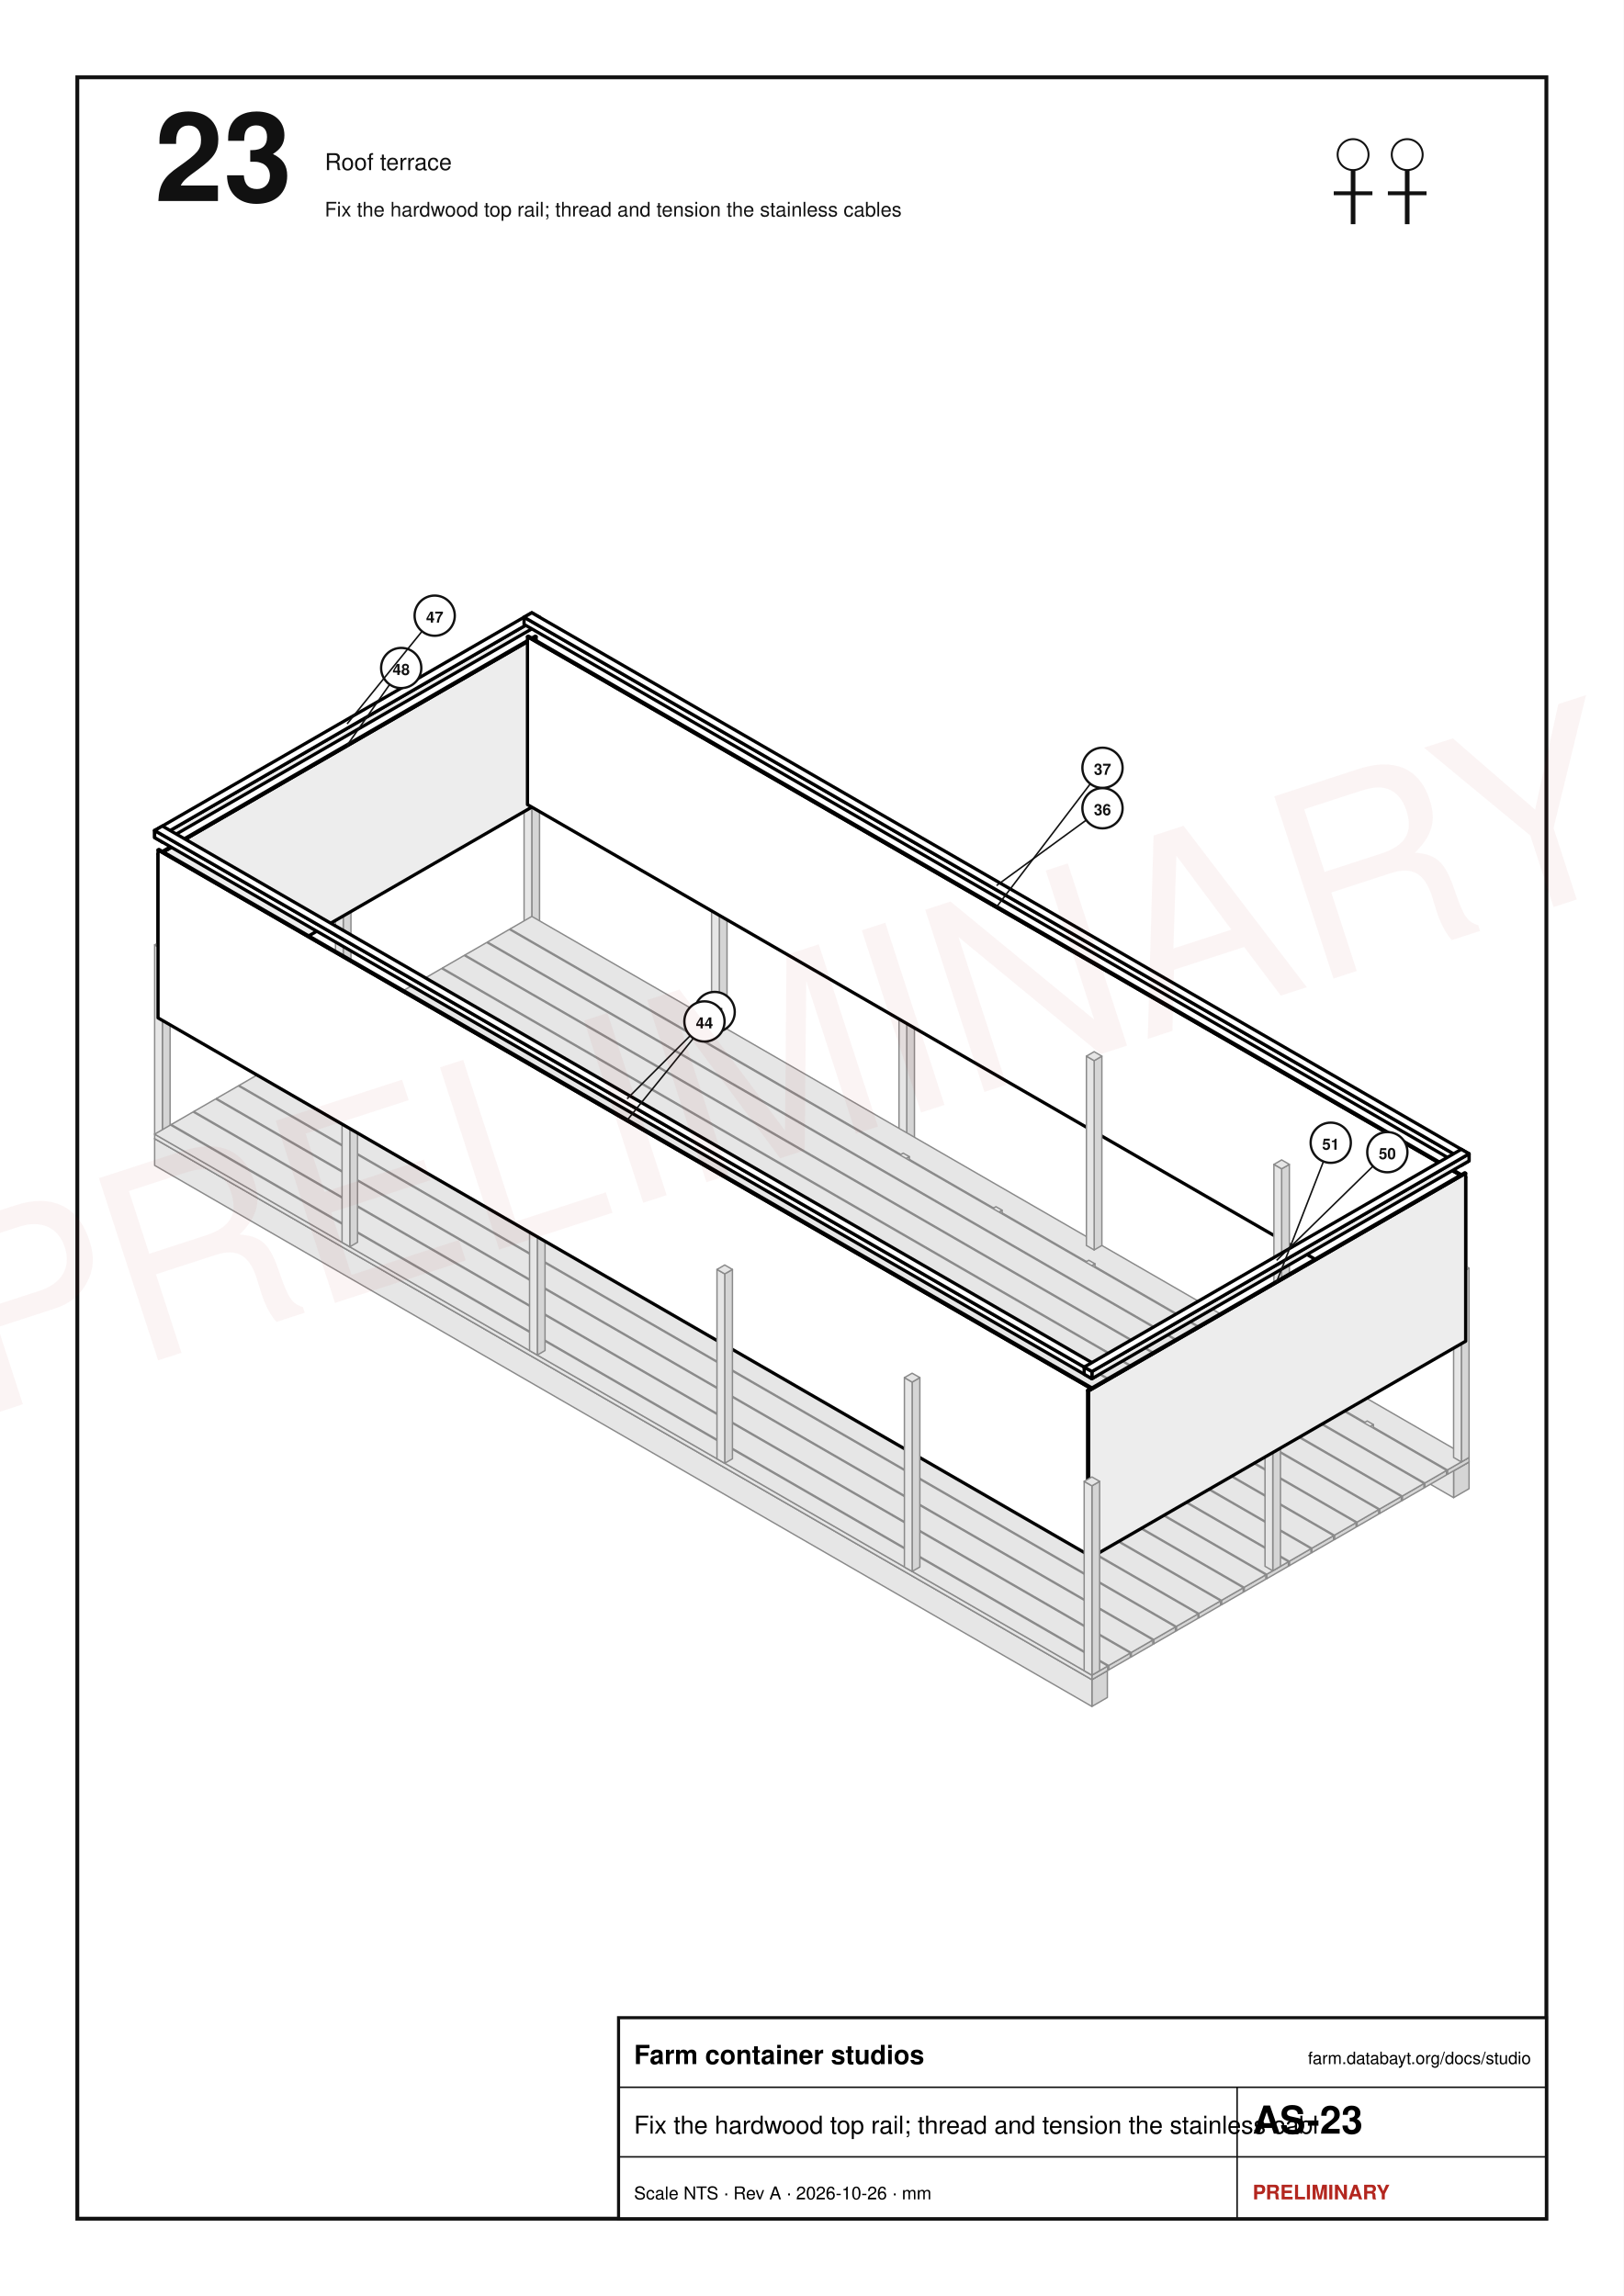
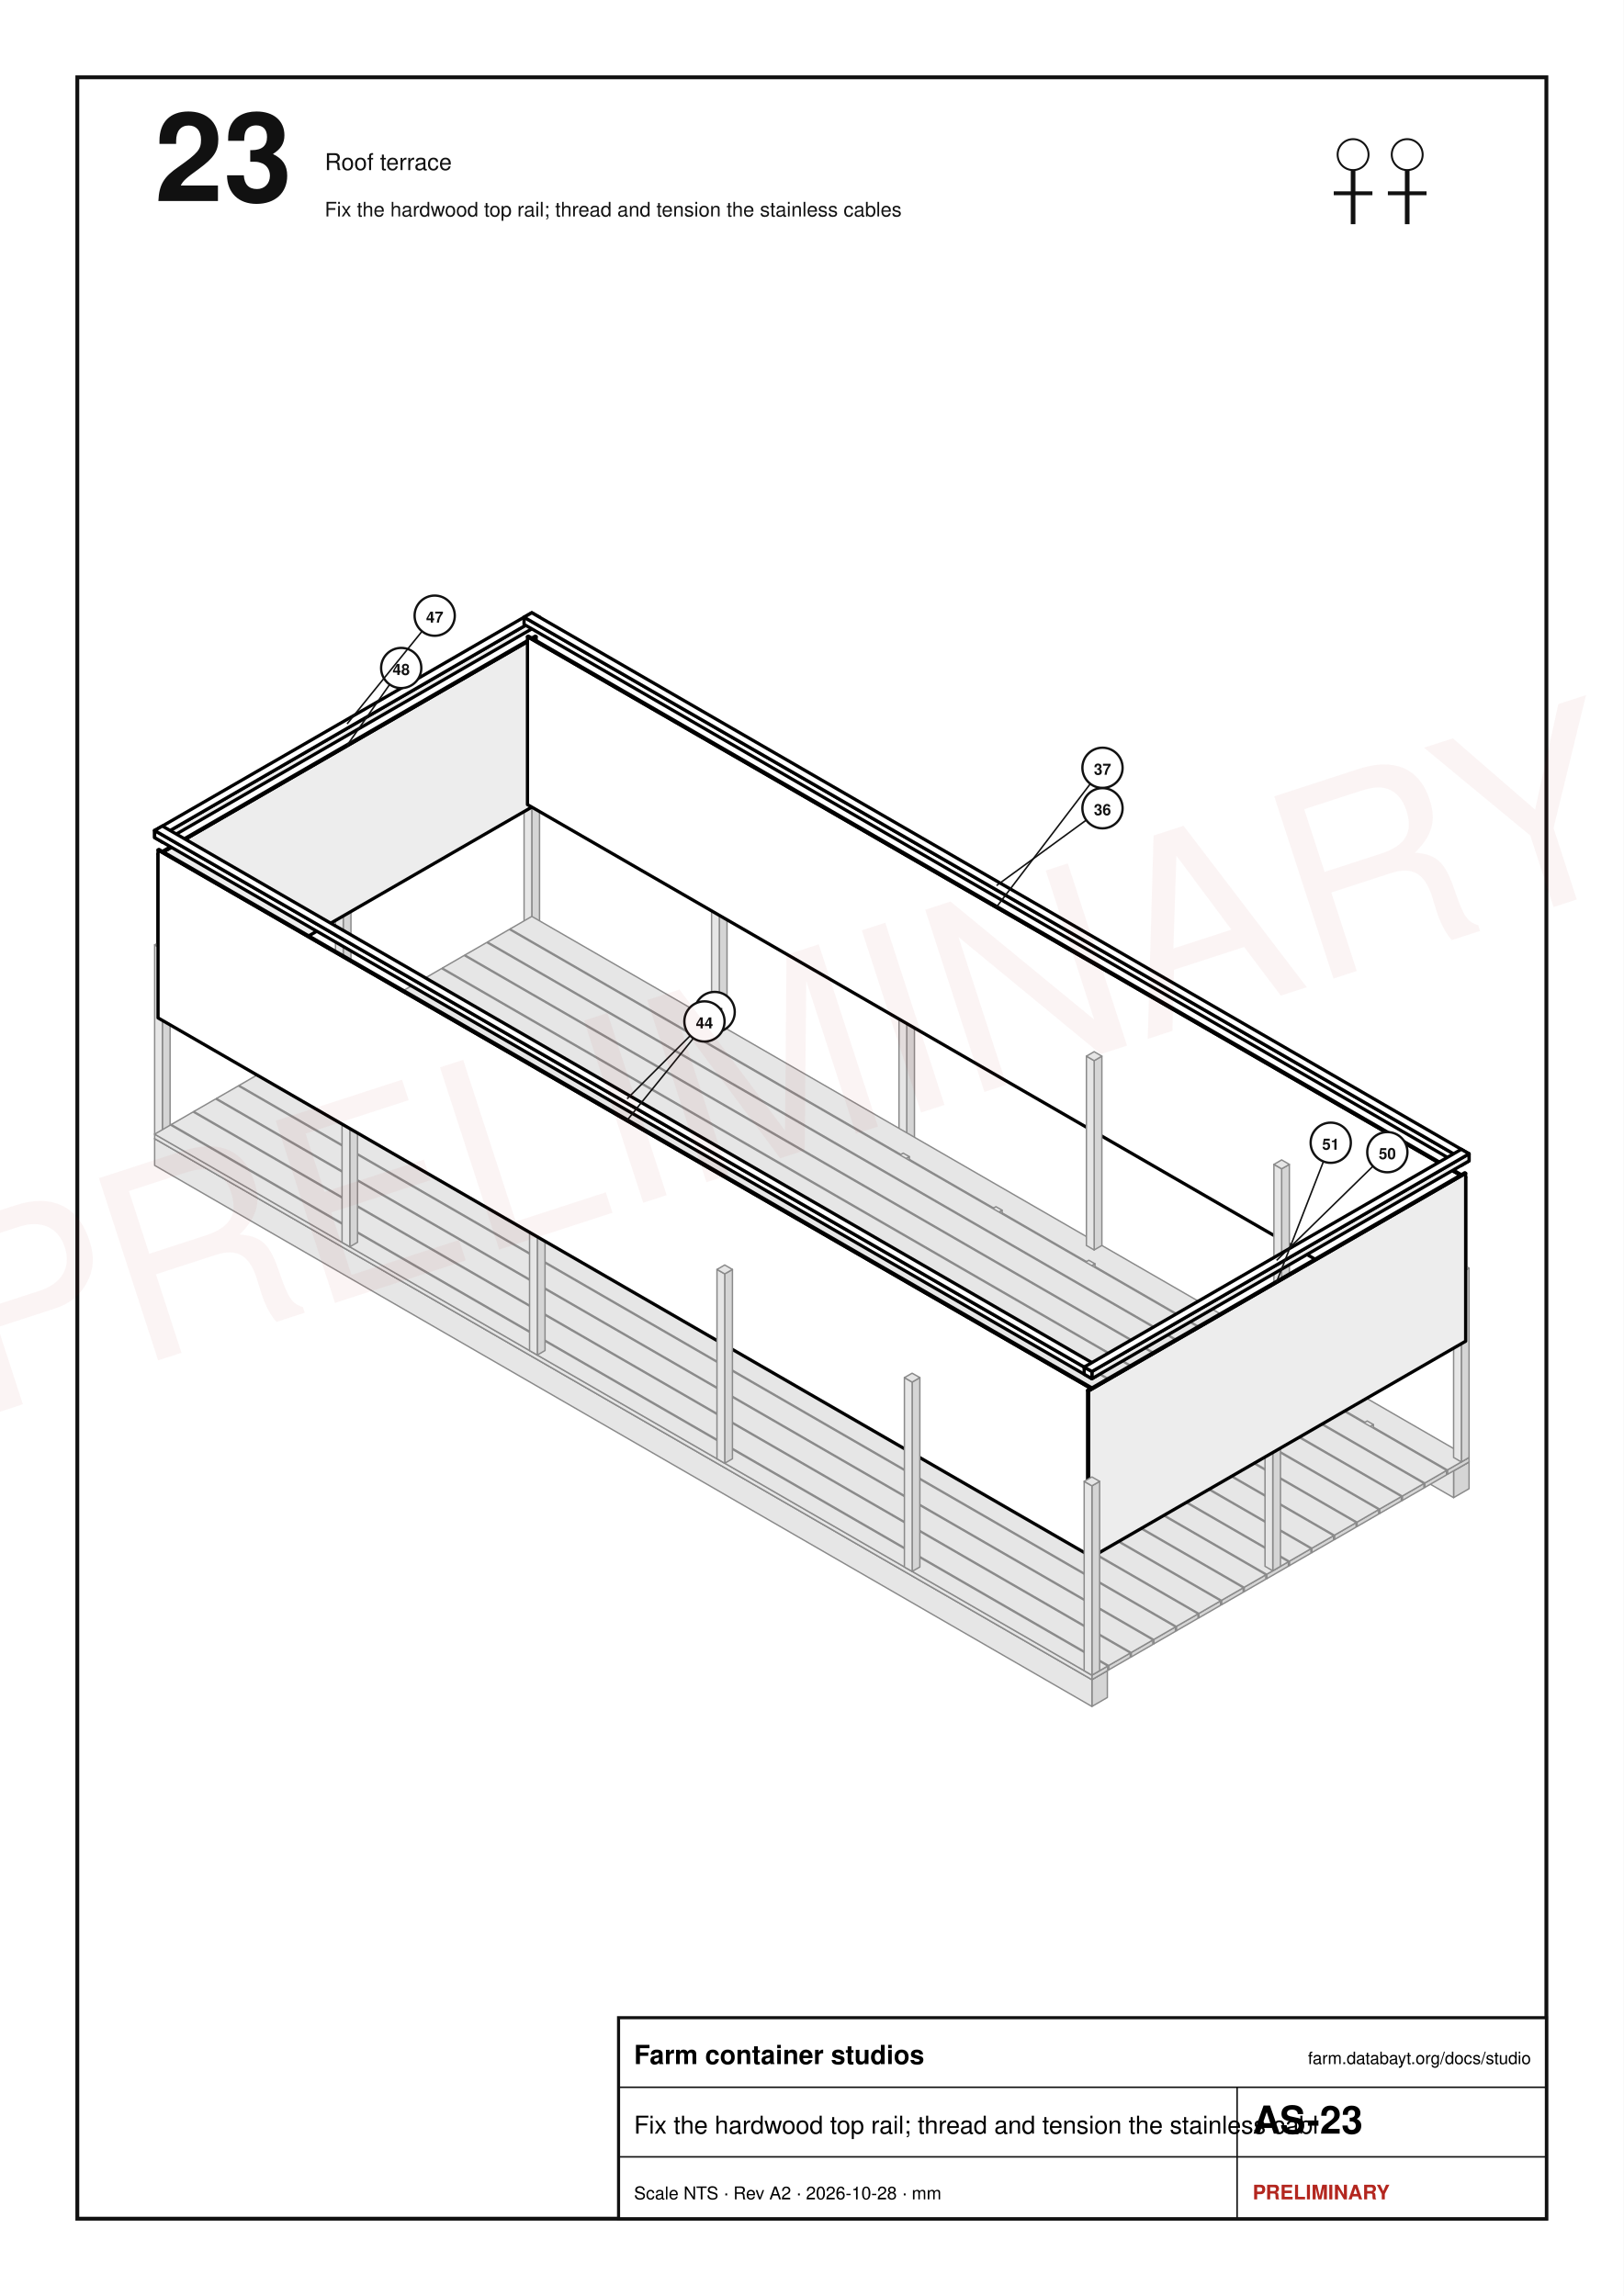
<svg xmlns="http://www.w3.org/2000/svg" width="210mm" height="297mm" viewBox="0 0 210 297" font-family="Helvetica, Arial, sans-serif">
  <rect x="0" y="0" width="210" height="297" fill="#fff" />
  <rect x="10" y="10" width="190" height="277" fill="none" stroke="#111" stroke-width="0.5" />
  <text x="20" y="26" font-size="16" text-anchor="start" font-weight="bold" fill="#111">23</text>
  <text x="42" y="22" font-size="3" text-anchor="start" font-weight="normal" fill="#111">Roof terrace</text>
  <text x="42" y="28" font-size="2.6" text-anchor="start" font-weight="normal" fill="#111">Fix the hardwood top rail; thread and tension the stainless cables</text>
  <circle cx="175" cy="20" r="2" fill="none" stroke="#111" stroke-width="0.25" />
  <line x1="175" y1="22" x2="175" y2="29" stroke="#111" stroke-width="0.6" />
  <line x1="172.5" y1="25" x2="177.5" y2="25" stroke="#111" stroke-width="0.5" />
  <circle cx="182" cy="20" r="2" fill="none" stroke="#111" stroke-width="0.25" />
  <line x1="182" y1="22" x2="182" y2="29" stroke="#111" stroke-width="0.6" />
  <line x1="179.5" y1="25" x2="184.5" y2="25" stroke="#111" stroke-width="0.5" />
  <polygon points="190,192.57 188,193.73 188,190.26 190,189.11" fill="#d5d5d5" stroke="#8a8a8a" stroke-width="0.18" stroke-linejoin="round" />
  <polygon points="66.78,123.74 188,193.73 188,190.26 66.78,120.28" fill="#e6e6e6" stroke="#8a8a8a" stroke-width="0.18" stroke-linejoin="round" />
  <polygon points="68.78,119.12 190,189.11 188,190.26 66.78,120.28" fill="#e6e6e6" stroke="#8a8a8a" stroke-width="0.18" stroke-linejoin="round" />
  <polygon points="69.78,119.12 68.78,119.7 68.78,95.21 69.78,94.63" fill="#d5d5d5" stroke="#8a8a8a" stroke-width="0.18" stroke-linejoin="round" />
  <polygon points="67.78,119.12 68.78,119.7 68.78,95.21 67.78,94.63" fill="#e6e6e6" stroke="#8a8a8a" stroke-width="0.18" stroke-linejoin="round" />
  <polygon points="68.78,94.05 69.78,94.63 68.78,95.21 67.78,94.63" fill="#e6e6e6" stroke="#8a8a8a" stroke-width="0.18" stroke-linejoin="round" />
  <polygon points="69.58,123.74 24.8,149.6 24.8,147.75 69.58,121.89" fill="#d5d5d5" stroke="#8a8a8a" stroke-width="0.18" stroke-linejoin="round" />
  <polygon points="24,149.13 24.8,149.6 24.8,147.75 24,147.29" fill="#e6e6e6" stroke="#8a8a8a" stroke-width="0.18" stroke-linejoin="round" />
  <polygon points="68.78,121.43 69.58,121.89 24.8,147.75 24,147.29" fill="#e6e6e6" stroke="#8a8a8a" stroke-width="0.18" stroke-linejoin="round" />
  <polygon points="94.03,133.12 93.03,133.69 93.03,109.2 94.03,108.63" fill="#d5d5d5" stroke="#8a8a8a" stroke-width="0.18" stroke-linejoin="round" />
  <polygon points="92.03,133.12 93.03,133.69 93.03,109.2 92.03,108.63" fill="#e6e6e6" stroke="#8a8a8a" stroke-width="0.18" stroke-linejoin="round" />
  <polygon points="93.03,108.05 94.03,108.63 93.03,109.2 92.03,108.63" fill="#e6e6e6" stroke="#8a8a8a" stroke-width="0.18" stroke-linejoin="round" />
  <polygon points="45.39,133.2 44.39,133.78 44.39,109.29 45.39,108.71" fill="#d5d5d5" stroke="#8a8a8a" stroke-width="0.18" stroke-linejoin="round" />
  <polygon points="43.39,133.2 44.39,133.78 44.39,109.29 43.39,108.71" fill="#e6e6e6" stroke="#8a8a8a" stroke-width="0.18" stroke-linejoin="round" />
  <polygon points="44.39,108.13 45.39,108.71 44.39,109.29 43.39,108.71" fill="#e6e6e6" stroke="#8a8a8a" stroke-width="0.18" stroke-linejoin="round" />
  <polygon points="81.59,130.67 36.81,156.53 36.81,154.68 81.59,128.82" fill="#d5d5d5" stroke="#8a8a8a" stroke-width="0.18" stroke-linejoin="round" />
  <polygon points="36.01,156.07 36.81,156.53 36.81,154.68 36.01,154.22" fill="#e6e6e6" stroke="#8a8a8a" stroke-width="0.18" stroke-linejoin="round" />
  <polygon points="80.79,128.36 81.59,128.82 36.81,154.68 36.01,154.22" fill="#e6e6e6" stroke="#8a8a8a" stroke-width="0.18" stroke-linejoin="round" />
  <polygon points="69.34,104.08 20.56,132.24 20.56,110.53 69.34,82.36" fill="#ededed" stroke="#000" stroke-width="0.42" stroke-linejoin="round" />
  <polygon points="20.44,132.17 20.56,132.24 20.56,110.53 20.44,110.46" fill="#ffffff" stroke="#000" stroke-width="0.42" stroke-linejoin="round" />
  <polygon points="69.22,82.29 69.34,82.36 20.56,110.53 20.44,110.46" fill="#ffffff" stroke="#000" stroke-width="0.42" stroke-linejoin="round" />
  <polygon points="93.59,137.6 48.81,163.46 48.81,161.61 93.59,135.76" fill="#d5d5d5" stroke="#8a8a8a" stroke-width="0.18" stroke-linejoin="round" />
  <polygon points="48.01,163 48.81,163.46 48.81,161.61 48.01,161.15" fill="#e6e6e6" stroke="#8a8a8a" stroke-width="0.18" stroke-linejoin="round" />
  <polygon points="92.79,135.29 93.59,135.76 48.81,161.61 48.01,161.15" fill="#e6e6e6" stroke="#8a8a8a" stroke-width="0.18" stroke-linejoin="round" />
  <polygon points="69.78,80.77 21,108.93 21,108.01 69.78,79.84" fill="#ededed" stroke="#000" stroke-width="0.42" stroke-linejoin="round" />
  <polygon points="20,108.35 21,108.93 21,108.01 20,107.43" fill="#ffffff" stroke="#000" stroke-width="0.42" stroke-linejoin="round" />
  <polygon points="68.78,79.26 69.78,79.84 21,108.01 20,107.43" fill="#ffffff" stroke="#000" stroke-width="0.42" stroke-linejoin="round" />
  <polygon points="22,146.71 21,147.29 21,122.79 22,122.22" fill="#d5d5d5" stroke="#8a8a8a" stroke-width="0.18" stroke-linejoin="round" />
  <polygon points="20,146.71 21,147.29 21,122.79 20,122.22" fill="#e6e6e6" stroke="#8a8a8a" stroke-width="0.18" stroke-linejoin="round" />
  <polygon points="21,121.64 22,122.22 21,122.79 20,122.22" fill="#e6e6e6" stroke="#8a8a8a" stroke-width="0.18" stroke-linejoin="round" />
  <polygon points="118.27,147.11 117.27,147.69 117.27,123.2 118.27,122.62" fill="#d5d5d5" stroke="#8a8a8a" stroke-width="0.18" stroke-linejoin="round" />
  <polygon points="116.27,147.11 117.27,147.69 117.27,123.2 116.27,122.62" fill="#e6e6e6" stroke="#8a8a8a" stroke-width="0.18" stroke-linejoin="round" />
  <polygon points="117.27,122.05 118.27,122.62 117.27,123.2 116.27,122.62" fill="#e6e6e6" stroke="#8a8a8a" stroke-width="0.18" stroke-linejoin="round" />
  <polygon points="105.6,144.54 60.82,170.39 60.82,168.54 105.6,142.69" fill="#d5d5d5" stroke="#8a8a8a" stroke-width="0.18" stroke-linejoin="round" />
  <polygon points="60.02,169.93 60.82,170.39 60.82,168.54 60.02,168.08" fill="#e6e6e6" stroke="#8a8a8a" stroke-width="0.18" stroke-linejoin="round" />
  <polygon points="104.8,142.23 105.6,142.69 60.82,168.54 60.02,168.08" fill="#e6e6e6" stroke="#8a8a8a" stroke-width="0.18" stroke-linejoin="round" />
  <polygon points="190,189.11 187.2,190.72 187.2,190.14 190,188.53" fill="#d5d5d5" stroke="#8a8a8a" stroke-width="0.18" stroke-linejoin="round" />
  <polygon points="65.98,120.74 187.2,190.72 187.2,190.14 65.98,120.16" fill="#e6e6e6" stroke="#8a8a8a" stroke-width="0.18" stroke-linejoin="round" />
  <polygon points="68.78,118.54 190,188.53 187.2,190.14 65.98,120.16" fill="#e6e6e6" stroke="#8a8a8a" stroke-width="0.18" stroke-linejoin="round" />
  <polygon points="189.56,173.99 189.44,174.06 189.44,152.35 189.56,152.28" fill="#ededed" stroke="#000" stroke-width="0.42" stroke-linejoin="round" />
  <polygon points="68.22,104.08 189.44,174.06 189.44,152.35 68.22,82.36" fill="#ffffff" stroke="#000" stroke-width="0.42" stroke-linejoin="round" />
  <polygon points="68.34,82.29 189.56,152.28 189.44,152.35 68.22,82.36" fill="#ffffff" stroke="#000" stroke-width="0.42" stroke-linejoin="round" />
  <polygon points="142.51,161.11 141.51,161.69 141.51,137.2 142.51,136.62" fill="#d5d5d5" stroke="#8a8a8a" stroke-width="0.18" stroke-linejoin="round" />
  <polygon points="140.51,161.11 141.51,161.69 141.51,137.2 140.51,136.62" fill="#e6e6e6" stroke="#8a8a8a" stroke-width="0.18" stroke-linejoin="round" />
  <polygon points="141.51,136.04 142.51,136.62 141.51,137.2 140.51,136.62" fill="#e6e6e6" stroke="#8a8a8a" stroke-width="0.18" stroke-linejoin="round" />
  <polygon points="166.76,175.11 165.76,175.69 165.76,151.19 166.76,150.62" fill="#d5d5d5" stroke="#8a8a8a" stroke-width="0.18" stroke-linejoin="round" />
  <polygon points="164.76,175.11 165.76,175.69 165.76,151.19 164.76,150.62" fill="#e6e6e6" stroke="#8a8a8a" stroke-width="0.18" stroke-linejoin="round" />
  <polygon points="165.76,150.04 166.76,150.62 165.76,151.19 164.76,150.62" fill="#e6e6e6" stroke="#8a8a8a" stroke-width="0.18" stroke-linejoin="round" />
  <polygon points="190,150.17 189,150.75 189,149.83 190,149.25" fill="#ededed" stroke="#000" stroke-width="0.42" stroke-linejoin="round" />
  <polygon points="67.78,80.77 189,150.75 189,149.83 67.78,79.84" fill="#ffffff" stroke="#000" stroke-width="0.42" stroke-linejoin="round" />
  <polygon points="68.78,79.26 190,149.25 189,149.83 67.78,79.84" fill="#ffffff" stroke="#000" stroke-width="0.42" stroke-linejoin="round" />
  <polygon points="117.61,151.47 72.82,177.32 72.82,175.47 117.61,149.62" fill="#d5d5d5" stroke="#8a8a8a" stroke-width="0.18" stroke-linejoin="round" />
  <polygon points="72.02,176.86 72.82,177.32 72.82,175.47 72.02,175.01" fill="#e6e6e6" stroke="#8a8a8a" stroke-width="0.18" stroke-linejoin="round" />
  <polygon points="116.81,149.16 117.61,149.62 72.82,175.47 72.02,175.01" fill="#e6e6e6" stroke="#8a8a8a" stroke-width="0.18" stroke-linejoin="round" />
  <polygon points="129.61,158.4 84.83,184.25 84.83,182.4 129.61,156.55" fill="#d5d5d5" stroke="#8a8a8a" stroke-width="0.18" stroke-linejoin="round" />
  <polygon points="84.03,183.79 84.83,184.25 84.83,182.4 84.03,181.94" fill="#e6e6e6" stroke="#8a8a8a" stroke-width="0.18" stroke-linejoin="round" />
  <polygon points="128.81,156.09 129.61,156.55 84.83,182.4 84.03,181.94" fill="#e6e6e6" stroke="#8a8a8a" stroke-width="0.18" stroke-linejoin="round" />
  <polygon points="141.62,165.33 96.84,191.18 96.84,189.34 141.62,163.48" fill="#d5d5d5" stroke="#8a8a8a" stroke-width="0.18" stroke-linejoin="round" />
  <polygon points="96.04,190.72 96.84,191.18 96.84,189.34 96.04,188.87" fill="#e6e6e6" stroke="#8a8a8a" stroke-width="0.18" stroke-linejoin="round" />
  <polygon points="140.82,163.02 141.62,163.48 96.84,189.34 96.04,188.87" fill="#e6e6e6" stroke="#8a8a8a" stroke-width="0.18" stroke-linejoin="round" />
  <polygon points="153.62,172.26 108.84,198.12 108.84,196.27 153.62,170.41" fill="#d5d5d5" stroke="#8a8a8a" stroke-width="0.18" stroke-linejoin="round" />
  <polygon points="108.04,197.65 108.84,198.12 108.84,196.27 108.04,195.81" fill="#e6e6e6" stroke="#8a8a8a" stroke-width="0.18" stroke-linejoin="round" />
  <polygon points="152.82,169.95 153.62,170.41 108.84,196.27 108.04,195.81" fill="#e6e6e6" stroke="#8a8a8a" stroke-width="0.18" stroke-linejoin="round" />
  <polygon points="165.63,179.19 120.85,205.05 120.85,203.2 165.63,177.34" fill="#d5d5d5" stroke="#8a8a8a" stroke-width="0.18" stroke-linejoin="round" />
  <polygon points="120.05,204.59 120.85,205.05 120.85,203.2 120.05,202.74" fill="#e6e6e6" stroke="#8a8a8a" stroke-width="0.18" stroke-linejoin="round" />
  <polygon points="164.83,176.88 165.63,177.34 120.85,203.2 120.05,202.74" fill="#e6e6e6" stroke="#8a8a8a" stroke-width="0.18" stroke-linejoin="round" />
  <polygon points="190,188.53 189,189.11 189,164.61 190,164.04" fill="#d5d5d5" stroke="#8a8a8a" stroke-width="0.18" stroke-linejoin="round" />
  <polygon points="188,188.53 189,189.11 189,164.61 188,164.04" fill="#e6e6e6" stroke="#8a8a8a" stroke-width="0.18" stroke-linejoin="round" />
  <polygon points="189,163.46 190,164.04 189,164.61 188,164.04" fill="#e6e6e6" stroke="#8a8a8a" stroke-width="0.18" stroke-linejoin="round" />
  <polygon points="177.63,186.12 132.85,211.98 132.85,210.13 177.63,184.28" fill="#d5d5d5" stroke="#8a8a8a" stroke-width="0.18" stroke-linejoin="round" />
  <polygon points="132.05,211.52 132.85,211.98 132.85,210.13 132.05,209.67" fill="#e6e6e6" stroke="#8a8a8a" stroke-width="0.18" stroke-linejoin="round" />
  <polygon points="176.83,183.81 177.63,184.28 132.85,210.13 132.05,209.67" fill="#e6e6e6" stroke="#8a8a8a" stroke-width="0.18" stroke-linejoin="round" />
  <polygon points="187.08,190.79 184.28,192.41 184.28,191.83 187.08,190.21" fill="#d5d5d5" stroke="#8a8a8a" stroke-width="0.18" stroke-linejoin="round" />
  <polygon points="63.06,122.42 184.28,192.41 184.28,191.83 63.06,121.85" fill="#e6e6e6" stroke="#8a8a8a" stroke-width="0.18" stroke-linejoin="round" />
  <polygon points="65.86,120.23 187.08,190.21 184.28,191.83 63.06,121.85" fill="#e6e6e6" stroke="#8a8a8a" stroke-width="0.18" stroke-linejoin="round" />
  <polygon points="184.16,192.48 181.36,194.1 181.36,193.52 184.16,191.9" fill="#d5d5d5" stroke="#8a8a8a" stroke-width="0.18" stroke-linejoin="round" />
  <polygon points="60.14,124.11 181.36,194.1 181.36,193.52 60.14,123.53" fill="#e6e6e6" stroke="#8a8a8a" stroke-width="0.18" stroke-linejoin="round" />
  <polygon points="62.94,121.92 184.16,191.9 181.36,193.52 60.14,123.53" fill="#e6e6e6" stroke="#8a8a8a" stroke-width="0.18" stroke-linejoin="round" />
  <polygon points="181.24,194.16 178.43,195.78 178.43,195.2 181.24,193.59" fill="#d5d5d5" stroke="#8a8a8a" stroke-width="0.18" stroke-linejoin="round" />
  <polygon points="57.22,125.8 178.43,195.78 178.43,195.2 57.22,125.22" fill="#e6e6e6" stroke="#8a8a8a" stroke-width="0.18" stroke-linejoin="round" />
  <polygon points="60.02,123.6 181.24,193.59 178.43,195.2 57.22,125.22" fill="#e6e6e6" stroke="#8a8a8a" stroke-width="0.18" stroke-linejoin="round" />
  <polygon points="178.31,195.85 175.51,197.47 175.51,196.89 178.31,195.27" fill="#d5d5d5" stroke="#8a8a8a" stroke-width="0.18" stroke-linejoin="round" />
  <polygon points="54.3,127.48 175.51,197.47 175.51,196.89 54.3,126.91" fill="#e6e6e6" stroke="#8a8a8a" stroke-width="0.18" stroke-linejoin="round" />
  <polygon points="57.1,125.29 178.31,195.27 175.51,196.89 54.3,126.91" fill="#e6e6e6" stroke="#8a8a8a" stroke-width="0.18" stroke-linejoin="round" />
  <polygon points="175.39,197.54 172.59,199.16 172.59,198.58 175.39,196.96" fill="#d5d5d5" stroke="#8a8a8a" stroke-width="0.18" stroke-linejoin="round" />
  <polygon points="51.37,129.17 172.59,199.16 172.59,198.58 51.37,128.59" fill="#e6e6e6" stroke="#8a8a8a" stroke-width="0.18" stroke-linejoin="round" />
  <polygon points="54.18,126.98 175.39,196.96 172.59,198.58 51.37,128.59" fill="#e6e6e6" stroke="#8a8a8a" stroke-width="0.18" stroke-linejoin="round" />
  <polygon points="172.47,199.22 169.67,200.84 169.67,200.26 172.47,198.65" fill="#d5d5d5" stroke="#8a8a8a" stroke-width="0.18" stroke-linejoin="round" />
  <polygon points="48.45,130.86 169.67,200.84 169.67,200.26 48.45,130.28" fill="#e6e6e6" stroke="#8a8a8a" stroke-width="0.18" stroke-linejoin="round" />
  <polygon points="51.25,128.66 172.47,198.65 169.67,200.26 48.45,130.28" fill="#e6e6e6" stroke="#8a8a8a" stroke-width="0.18" stroke-linejoin="round" />
  <polygon points="169.55,200.91 166.75,202.53 166.75,201.95 169.55,200.33" fill="#d5d5d5" stroke="#8a8a8a" stroke-width="0.18" stroke-linejoin="round" />
  <polygon points="45.53,132.54 166.75,202.53 166.75,201.95 45.53,131.97" fill="#e6e6e6" stroke="#8a8a8a" stroke-width="0.18" stroke-linejoin="round" />
  <polygon points="48.33,130.35 169.55,200.33 166.75,201.95 45.53,131.97" fill="#e6e6e6" stroke="#8a8a8a" stroke-width="0.18" stroke-linejoin="round" />
  <polygon points="166.63,202.6 163.83,204.22 163.83,203.64 166.63,202.02" fill="#d5d5d5" stroke="#8a8a8a" stroke-width="0.18" stroke-linejoin="round" />
  <polygon points="42.61,134.23 163.83,204.22 163.83,203.64 42.61,133.65" fill="#e6e6e6" stroke="#8a8a8a" stroke-width="0.18" stroke-linejoin="round" />
  <polygon points="45.41,132.04 166.63,202.02 163.83,203.64 42.61,133.65" fill="#e6e6e6" stroke="#8a8a8a" stroke-width="0.18" stroke-linejoin="round" />
  <polygon points="165.61,202.61 164.61,203.19 164.61,178.7 165.61,178.12" fill="#d5d5d5" stroke="#8a8a8a" stroke-width="0.18" stroke-linejoin="round" />
  <polygon points="163.61,202.61 164.61,203.19 164.61,178.7 163.61,178.12" fill="#e6e6e6" stroke="#8a8a8a" stroke-width="0.18" stroke-linejoin="round" />
  <polygon points="164.61,177.54 165.61,178.12 164.61,178.7 163.61,178.12" fill="#e6e6e6" stroke="#8a8a8a" stroke-width="0.18" stroke-linejoin="round" />
  <polygon points="163.71,204.28 160.91,205.9 160.91,205.32 163.71,203.71" fill="#d5d5d5" stroke="#8a8a8a" stroke-width="0.18" stroke-linejoin="round" />
  <polygon points="39.69,135.92 160.91,205.9 160.91,205.32 39.69,135.34" fill="#e6e6e6" stroke="#8a8a8a" stroke-width="0.18" stroke-linejoin="round" />
  <polygon points="42.49,133.72 163.71,203.71 160.91,205.32 39.69,135.34" fill="#e6e6e6" stroke="#8a8a8a" stroke-width="0.18" stroke-linejoin="round" />
  <polygon points="160.79,205.97 157.98,207.59 157.98,207.01 160.79,205.39" fill="#d5d5d5" stroke="#8a8a8a" stroke-width="0.18" stroke-linejoin="round" />
  <polygon points="36.77,137.6 157.98,207.59 157.98,207.01 36.77,137.03" fill="#e6e6e6" stroke="#8a8a8a" stroke-width="0.18" stroke-linejoin="round" />
  <polygon points="39.57,135.41 160.79,205.39 157.98,207.01 36.77,137.03" fill="#e6e6e6" stroke="#8a8a8a" stroke-width="0.18" stroke-linejoin="round" />
  <polygon points="157.86,207.66 155.06,209.28 155.06,208.7 157.86,207.08" fill="#d5d5d5" stroke="#8a8a8a" stroke-width="0.18" stroke-linejoin="round" />
  <polygon points="33.85,139.29 155.06,209.28 155.06,208.7 33.85,138.71" fill="#e6e6e6" stroke="#8a8a8a" stroke-width="0.18" stroke-linejoin="round" />
  <polygon points="36.65,137.1 157.86,207.08 155.06,208.7 33.85,138.71" fill="#e6e6e6" stroke="#8a8a8a" stroke-width="0.18" stroke-linejoin="round" />
  <polygon points="154.94,209.34 152.14,210.96 152.14,210.38 154.94,208.77" fill="#d5d5d5" stroke="#8a8a8a" stroke-width="0.18" stroke-linejoin="round" />
  <polygon points="30.93,140.98 152.14,210.96 152.14,210.38 30.93,140.4" fill="#e6e6e6" stroke="#8a8a8a" stroke-width="0.18" stroke-linejoin="round" />
  <polygon points="33.73,138.78 154.94,208.77 152.14,210.38 30.93,140.4" fill="#e6e6e6" stroke="#8a8a8a" stroke-width="0.18" stroke-linejoin="round" />
  <polygon points="152.02,211.03 149.22,212.65 149.22,212.07 152.02,210.45" fill="#d5d5d5" stroke="#8a8a8a" stroke-width="0.18" stroke-linejoin="round" />
  <polygon points="28,142.66 149.22,212.65 149.22,212.07 28,142.09" fill="#e6e6e6" stroke="#8a8a8a" stroke-width="0.18" stroke-linejoin="round" />
  <polygon points="30.81,140.47 152.02,210.45 149.22,212.07 28,142.09" fill="#e6e6e6" stroke="#8a8a8a" stroke-width="0.18" stroke-linejoin="round" />
  <polygon points="149.1,212.72 146.3,214.34 146.3,213.76 149.1,212.14" fill="#d5d5d5" stroke="#8a8a8a" stroke-width="0.18" stroke-linejoin="round" />
  <polygon points="25.08,144.35 146.3,214.34 146.3,213.76 25.08,143.77" fill="#e6e6e6" stroke="#8a8a8a" stroke-width="0.18" stroke-linejoin="round" />
  <polygon points="27.88,142.16 149.1,212.14 146.3,213.76 25.08,143.77" fill="#e6e6e6" stroke="#8a8a8a" stroke-width="0.18" stroke-linejoin="round" />
  <polygon points="146.18,214.4 143.38,216.02 143.38,215.44 146.18,213.83" fill="#d5d5d5" stroke="#8a8a8a" stroke-width="0.18" stroke-linejoin="round" />
  <polygon points="22.16,146.04 143.38,216.02 143.38,215.44 22.16,145.46" fill="#e6e6e6" stroke="#8a8a8a" stroke-width="0.18" stroke-linejoin="round" />
  <polygon points="24.96,143.84 146.18,213.83 143.38,215.44 22.16,145.46" fill="#e6e6e6" stroke="#8a8a8a" stroke-width="0.18" stroke-linejoin="round" />
  <polygon points="143.22,219.58 141.22,220.74 141.22,217.27 143.22,216.11" fill="#d5d5d5" stroke="#8a8a8a" stroke-width="0.18" stroke-linejoin="round" />
  <polygon points="20,150.75 141.22,220.74 141.22,217.27 20,147.29" fill="#e6e6e6" stroke="#8a8a8a" stroke-width="0.18" stroke-linejoin="round" />
  <polygon points="22,146.13 143.22,216.11 141.22,217.27 20,147.29" fill="#e6e6e6" stroke="#8a8a8a" stroke-width="0.18" stroke-linejoin="round" />
  <polygon points="143.26,216.09 141.22,217.27 141.22,216.69 143.26,215.51" fill="#d5d5d5" stroke="#8a8a8a" stroke-width="0.18" stroke-linejoin="round" />
  <polygon points="20,147.29 141.22,217.27 141.22,216.69 20,146.71" fill="#e6e6e6" stroke="#8a8a8a" stroke-width="0.18" stroke-linejoin="round" />
  <polygon points="22.04,145.53 143.26,215.51 141.22,216.69 20,146.71" fill="#e6e6e6" stroke="#8a8a8a" stroke-width="0.18" stroke-linejoin="round" />
  <polygon points="46.24,160.7 45.24,161.28 45.24,136.79 46.24,136.21" fill="#d5d5d5" stroke="#8a8a8a" stroke-width="0.18" stroke-linejoin="round" />
  <polygon points="44.24,160.7 45.24,161.28 45.24,136.79 44.24,136.21" fill="#e6e6e6" stroke="#8a8a8a" stroke-width="0.18" stroke-linejoin="round" />
  <polygon points="45.24,135.64 46.24,136.21 45.24,136.79 44.24,136.21" fill="#e6e6e6" stroke="#8a8a8a" stroke-width="0.18" stroke-linejoin="round" />
  <polygon points="70.49,174.7 69.49,175.28 69.49,150.79 70.49,150.21" fill="#d5d5d5" stroke="#8a8a8a" stroke-width="0.18" stroke-linejoin="round" />
  <polygon points="68.49,174.7 69.49,175.28 69.49,150.79 68.49,150.21" fill="#e6e6e6" stroke="#8a8a8a" stroke-width="0.18" stroke-linejoin="round" />
  <polygon points="69.49,149.63 70.49,150.21 69.49,150.79 68.49,150.21" fill="#e6e6e6" stroke="#8a8a8a" stroke-width="0.18" stroke-linejoin="round" />
  <polygon points="141.78,201.58 141.66,201.65 141.66,179.93 141.78,179.86" fill="#ededed" stroke="#000" stroke-width="0.42" stroke-linejoin="round" />
  <polygon points="20.44,131.67 141.66,201.65 141.66,179.93 20.44,109.95" fill="#ffffff" stroke="#000" stroke-width="0.42" stroke-linejoin="round" />
  <polygon points="20.56,109.88 141.78,179.86 141.66,179.93 20.44,109.95" fill="#ffffff" stroke="#000" stroke-width="0.42" stroke-linejoin="round" />
  <polygon points="94.73,188.7 93.73,189.28 93.73,164.78 94.73,164.21" fill="#d5d5d5" stroke="#8a8a8a" stroke-width="0.18" stroke-linejoin="round" />
  <polygon points="92.73,188.7 93.73,189.28 93.73,164.78 92.73,164.21" fill="#e6e6e6" stroke="#8a8a8a" stroke-width="0.18" stroke-linejoin="round" />
  <polygon points="93.73,163.63 94.73,164.21 93.73,164.78 92.73,164.21" fill="#e6e6e6" stroke="#8a8a8a" stroke-width="0.18" stroke-linejoin="round" />
  <polygon points="118.97,202.7 117.97,203.27 117.97,178.78 118.97,178.2" fill="#d5d5d5" stroke="#8a8a8a" stroke-width="0.18" stroke-linejoin="round" />
  <polygon points="116.97,202.7 117.97,203.27 117.97,178.78 116.97,178.2" fill="#e6e6e6" stroke="#8a8a8a" stroke-width="0.18" stroke-linejoin="round" />
  <polygon points="117.97,177.63 118.97,178.2 117.97,178.78 116.97,178.2" fill="#e6e6e6" stroke="#8a8a8a" stroke-width="0.18" stroke-linejoin="round" />
  <polygon points="189.56,173.49 140.78,201.65 140.78,179.93 189.56,151.77" fill="#ededed" stroke="#000" stroke-width="0.42" stroke-linejoin="round" />
  <polygon points="140.66,201.58 140.78,201.65 140.78,179.93 140.66,179.86" fill="#ffffff" stroke="#000" stroke-width="0.42" stroke-linejoin="round" />
  <polygon points="189.44,151.7 189.56,151.77 140.78,179.93 140.66,179.86" fill="#ffffff" stroke="#000" stroke-width="0.42" stroke-linejoin="round" />
  <polygon points="142.22,177.76 141.22,178.34 141.22,177.41 142.22,176.84" fill="#ededed" stroke="#000" stroke-width="0.42" stroke-linejoin="round" />
  <polygon points="20,108.35 141.22,178.34 141.22,177.41 20,107.43" fill="#ffffff" stroke="#000" stroke-width="0.42" stroke-linejoin="round" />
  <polygon points="21,106.85 142.22,176.84 141.22,177.41 20,107.43" fill="#ffffff" stroke="#000" stroke-width="0.42" stroke-linejoin="round" />
  <polygon points="190,150.17 141.22,178.34 141.22,177.41 190,149.25" fill="#ededed" stroke="#000" stroke-width="0.42" stroke-linejoin="round" />
  <polygon points="140.22,177.76 141.22,178.34 141.22,177.41 140.22,176.84" fill="#ffffff" stroke="#000" stroke-width="0.42" stroke-linejoin="round" />
  <polygon points="189,148.67 190,149.25 141.22,177.41 140.22,176.84" fill="#ffffff" stroke="#000" stroke-width="0.42" stroke-linejoin="round" />
  <polygon points="142.22,216.11 141.22,216.69 141.22,192.2 142.22,191.62" fill="#d5d5d5" stroke="#8a8a8a" stroke-width="0.18" stroke-linejoin="round" />
  <polygon points="140.22,216.11 141.22,216.69 141.22,192.2 140.22,191.62" fill="#e6e6e6" stroke="#8a8a8a" stroke-width="0.18" stroke-linejoin="round" />
  <polygon points="141.22,191.05 142.22,191.62 141.22,192.2 140.22,191.62" fill="#e6e6e6" stroke="#8a8a8a" stroke-width="0.18" stroke-linejoin="round" />
  <line x1="44.89" y1="96.41" x2="51.89" y2="86.41" stroke="#111" stroke-width="0.2" />
  <circle cx="51.89" cy="86.41" r="2.6" fill="#fff" stroke="#111" stroke-width="0.3" />
  <text x="51.89" y="87.31" font-size="2" text-anchor="middle" font-weight="bold" fill="#111">48</text>
  <line x1="44.89" y1="93.64" x2="56.22" y2="79.64" stroke="#111" stroke-width="0.2" />
  <circle cx="56.22" cy="79.64" r="2.6" fill="#fff" stroke="#111" stroke-width="0.3" />
  <text x="56.22" y="80.54" font-size="2" text-anchor="middle" font-weight="bold" fill="#111">47</text>
  <line x1="128.89" y1="117.32" x2="142.59" y2="99.32" stroke="#111" stroke-width="0.2" />
  <circle cx="142.59" cy="99.32" r="2.6" fill="#fff" stroke="#111" stroke-width="0.3" />
  <text x="142.59" y="100.22" font-size="2" text-anchor="middle" font-weight="bold" fill="#111">37</text>
  <line x1="128.89" y1="114.55" x2="142.59" y2="104.55" stroke="#111" stroke-width="0.2" />
  <circle cx="142.59" cy="104.55" r="2.6" fill="#fff" stroke="#111" stroke-width="0.3" />
  <text x="142.59" y="105.45" font-size="2" text-anchor="middle" font-weight="bold" fill="#111">36</text>
  <line x1="81.11" y1="144.91" x2="92.43" y2="130.91" stroke="#111" stroke-width="0.2" />
  <circle cx="92.43" cy="130.91" r="2.6" fill="#fff" stroke="#111" stroke-width="0.3" />
  <text x="92.43" y="131.81" font-size="2" text-anchor="middle" font-weight="bold" fill="#111">45</text>
  <line x1="165.11" y1="165.82" x2="172.11" y2="147.82" stroke="#111" stroke-width="0.2" />
  <circle cx="172.11" cy="147.82" r="2.6" fill="#fff" stroke="#111" stroke-width="0.3" />
  <text x="172.11" y="148.72" font-size="2" text-anchor="middle" font-weight="bold" fill="#111">51</text>
  <line x1="81.11" y1="142.13" x2="91.11" y2="132.13" stroke="#111" stroke-width="0.2" />
  <circle cx="91.11" cy="132.13" r="2.6" fill="#fff" stroke="#111" stroke-width="0.3" />
  <text x="91.11" y="133.03" font-size="2" text-anchor="middle" font-weight="bold" fill="#111">44</text>
  <line x1="165.11" y1="163.04" x2="179.43" y2="149.04" stroke="#111" stroke-width="0.2" />
  <circle cx="179.43" cy="149.04" r="2.6" fill="#fff" stroke="#111" stroke-width="0.3" />
  <text x="179.43" y="149.94" font-size="2" text-anchor="middle" font-weight="bold" fill="#111">50</text>
  <rect x="80" y="261" width="120" height="26" fill="#fff" stroke="#111" stroke-width="0.4" />
  <line x1="80" y1="270" x2="200" y2="270" stroke="#111" stroke-width="0.2" />
  <line x1="80" y1="279" x2="200" y2="279" stroke="#111" stroke-width="0.2" />
  <line x1="160" y1="270" x2="160" y2="287" stroke="#111" stroke-width="0.2" />
  <text x="82" y="267" font-size="3.4" font-weight="bold">Farm container studios</text>
  <text x="198" y="267" font-size="2.2" text-anchor="end">farm.databayt.org/docs/studio</text>
  <text x="82" y="276" font-size="3.2">Fix the hardwood top rail; thread and tension the stainless cabl</text>
  <text x="162" y="276" font-size="5" font-weight="bold">AS-23</text>
-   <text x="82" y="284.5" font-size="2.3">Scale NTS · Rev A · 2026-10-26 · mm</text>
+   <text x="82" y="284.5" font-size="2.3">Scale NTS · Rev A2 · 2026-10-28 · mm</text>
  <text x="162" y="284.5" font-size="2.6" font-weight="bold" fill="#b3261e">PRELIMINARY</text>
  <text x="105.0" y="148.5" font-size="34" fill="#b3261e" fill-opacity="0.05" text-anchor="middle" transform="rotate(-18 105.0 148.5)">PRELIMINARY</text>
</svg>
